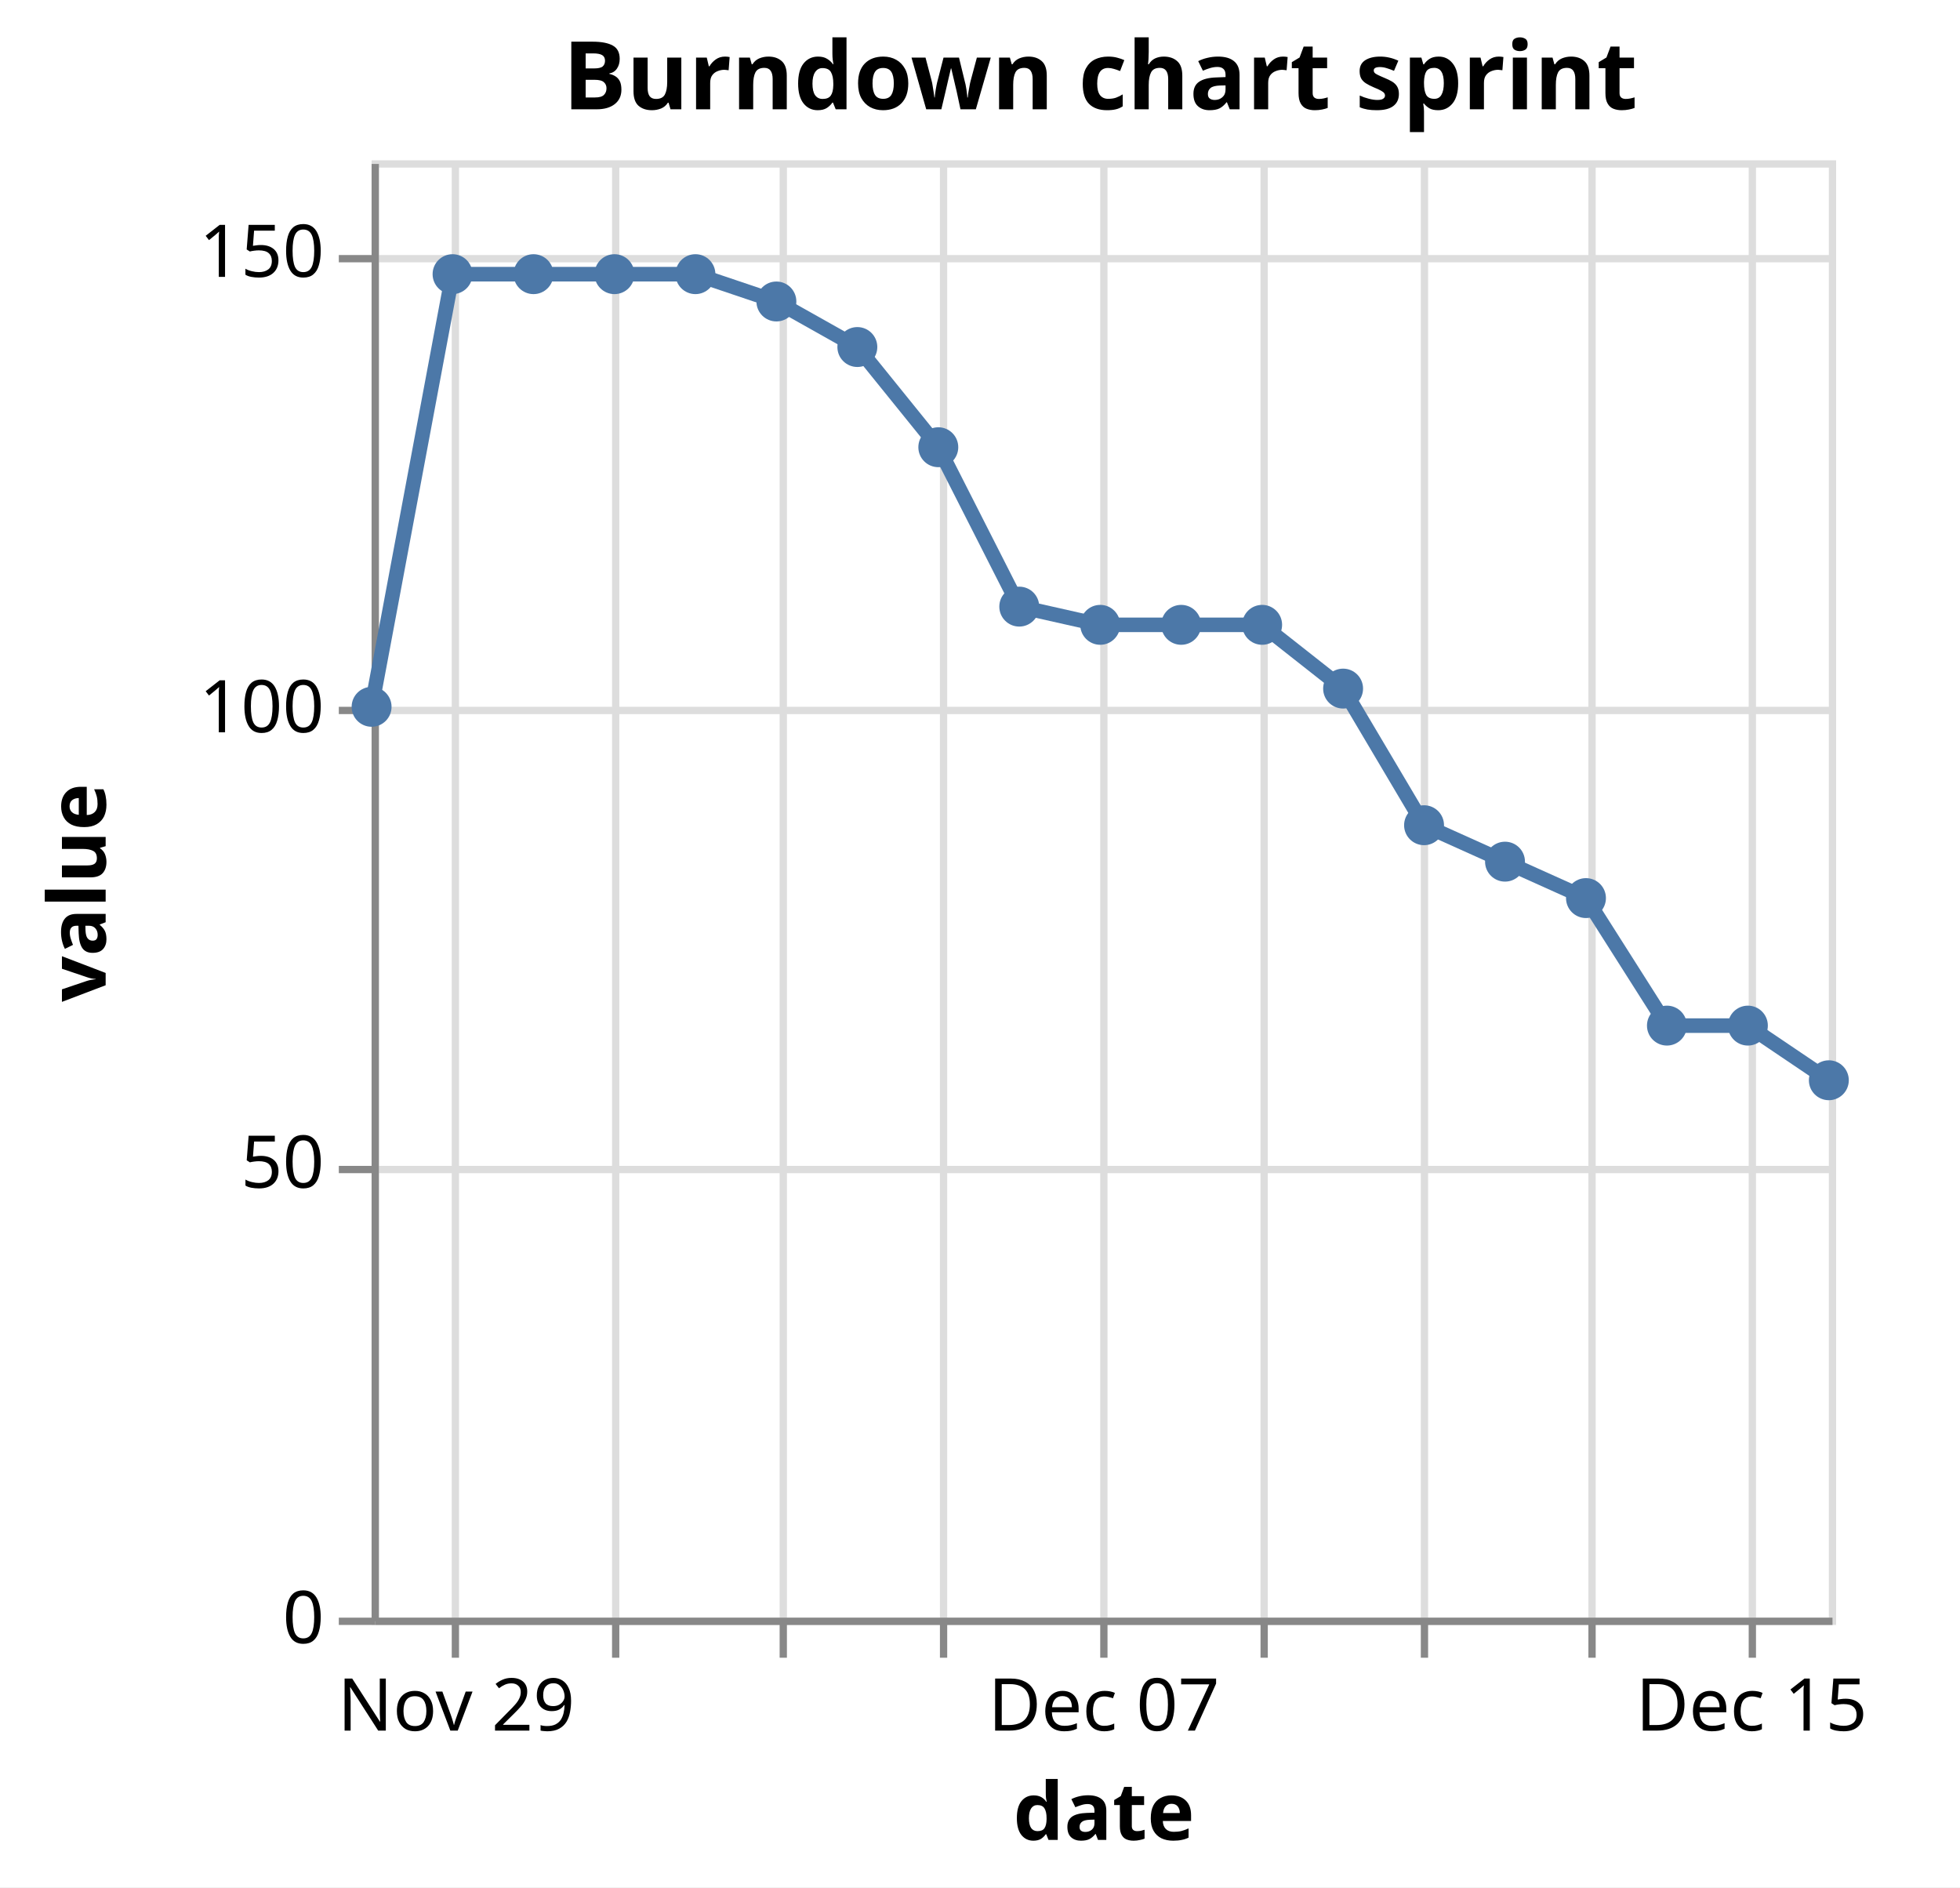
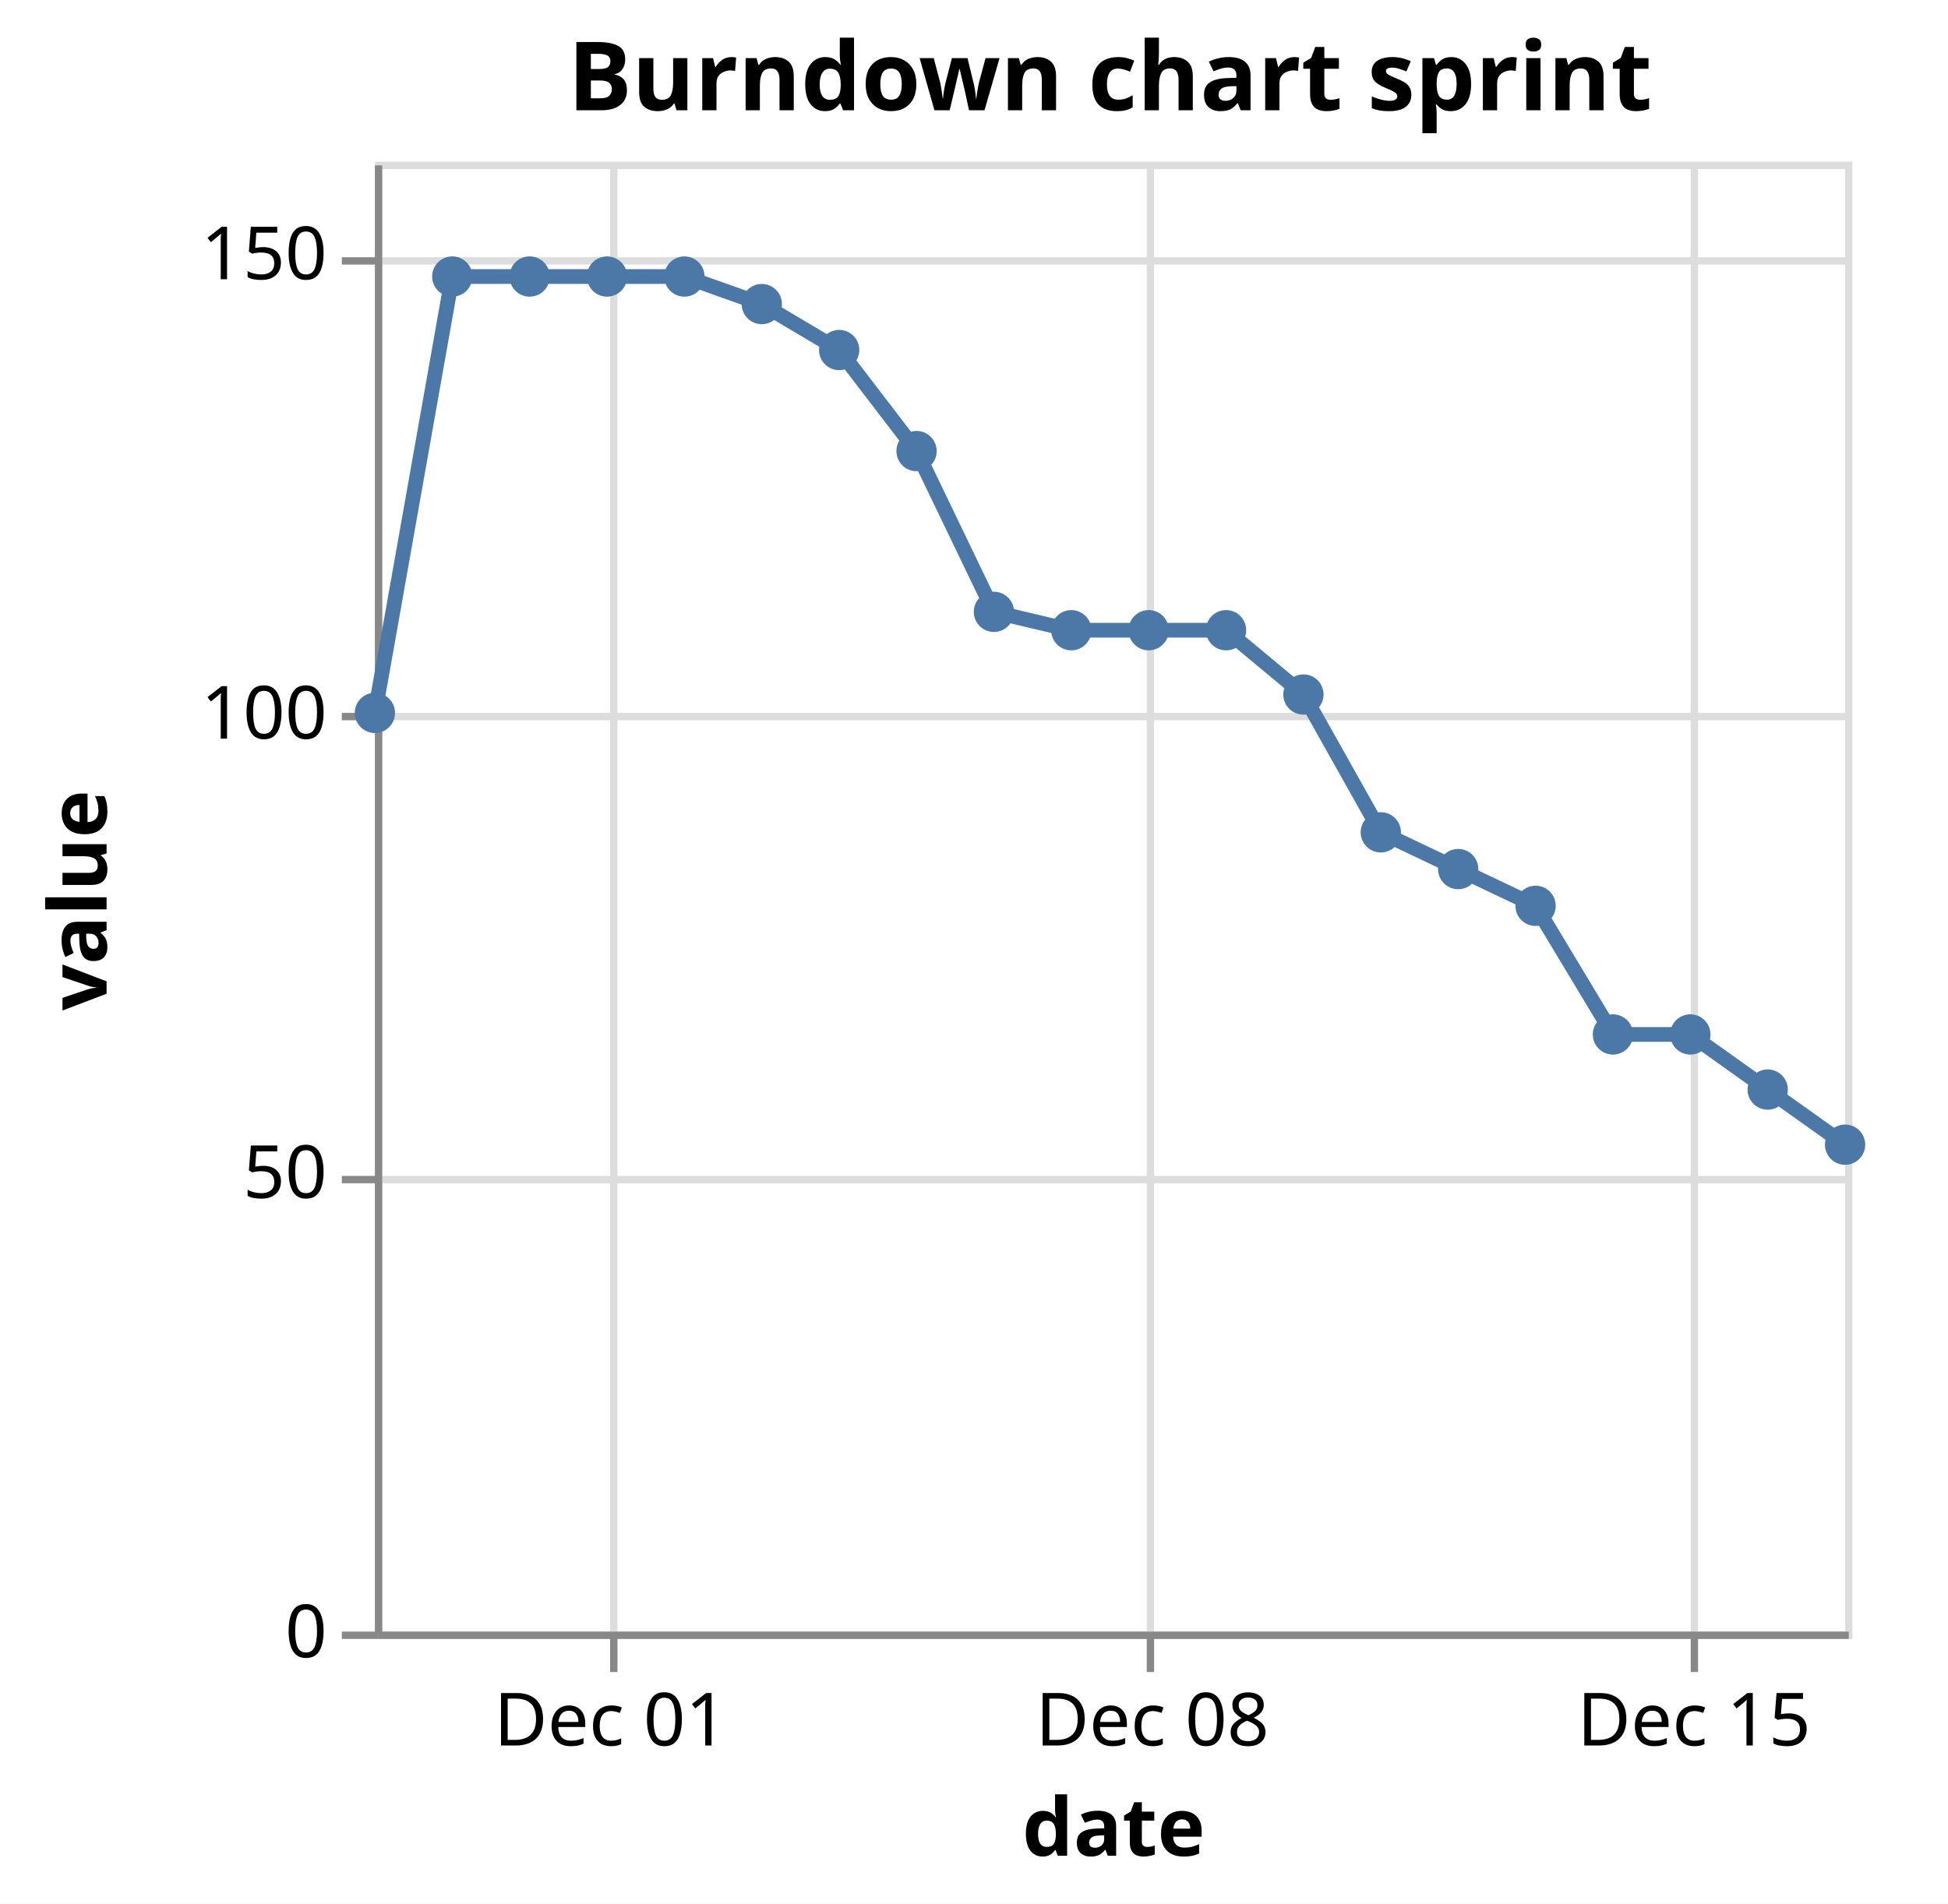
- <svg xmlns="http://www.w3.org/2000/svg" version="1.1" class="marks" width="269" height="259" viewBox="0 0 269 259">
-   <rect width="269" height="259" fill="white" />
+ <svg xmlns="http://www.w3.org/2000/svg" version="1.1" class="marks" width="265" height="259" viewBox="0 0 265 259">
+   <rect width="265" height="259" fill="white" />
  <g fill="none" stroke-miterlimit="10" transform="translate(51,22)">
    <g class="mark-group role-frame root" role="graphics-object" aria-roledescription="group mark container">
      <g transform="translate(0,0)">
        <path class="background" aria-hidden="true" d="M0.5,0.5h200v200h-200Z" stroke="#ddd" />
        <g>
          <g class="mark-group role-axis" aria-hidden="true">
            <g transform="translate(0.5,200.5)">
              <path class="background" aria-hidden="true" d="M0,0h0v0h0Z" pointer-events="none" />
              <g>
                <g class="mark-rule role-axis-grid" pointer-events="none">
-                   <line transform="translate(11,-200)" x2="0" y2="200" stroke="#ddd" stroke-width="1" opacity="1" />
-                   <line transform="translate(33,-200)" x2="0" y2="200" stroke="#ddd" stroke-width="1" opacity="1" />
-                   <line transform="translate(56,-200)" x2="0" y2="200" stroke="#ddd" stroke-width="1" opacity="1" />
-                   <line transform="translate(78,-200)" x2="0" y2="200" stroke="#ddd" stroke-width="1" opacity="1" />
-                   <line transform="translate(100,-200)" x2="0" y2="200" stroke="#ddd" stroke-width="1" opacity="1" />
-                   <line transform="translate(122,-200)" x2="0" y2="200" stroke="#ddd" stroke-width="1" opacity="1" />
-                   <line transform="translate(144,-200)" x2="0" y2="200" stroke="#ddd" stroke-width="1" opacity="1" />
-                   <line transform="translate(167,-200)" x2="0" y2="200" stroke="#ddd" stroke-width="1" opacity="1" />
-                   <line transform="translate(189,-200)" x2="0" y2="200" stroke="#ddd" stroke-width="1" opacity="1" />
+                   <line transform="translate(32,-200)" x2="0" y2="200" stroke="#ddd" stroke-width="1" opacity="1" />
+                   <line transform="translate(105,-200)" x2="0" y2="200" stroke="#ddd" stroke-width="1" opacity="1" />
+                   <line transform="translate(179,-200)" x2="0" y2="200" stroke="#ddd" stroke-width="1" opacity="1" />
                </g>
              </g>
              <path class="foreground" aria-hidden="true" d="" pointer-events="none" display="none" />
            </g>
          </g>
          <g class="mark-group role-axis" aria-hidden="true">
            <g transform="translate(0.5,0.5)">
              <path class="background" aria-hidden="true" d="M0,0h0v0h0Z" pointer-events="none" />
              <g>
                <g class="mark-rule role-axis-grid" pointer-events="none">
                  <line transform="translate(0,200)" x2="200" y2="0" stroke="#ddd" stroke-width="1" opacity="1" />
                  <line transform="translate(0,138)" x2="200" y2="0" stroke="#ddd" stroke-width="1" opacity="1" />
                  <line transform="translate(0,75)" x2="200" y2="0" stroke="#ddd" stroke-width="1" opacity="1" />
                  <line transform="translate(0,13)" x2="200" y2="0" stroke="#ddd" stroke-width="1" opacity="1" />
                </g>
              </g>
              <path class="foreground" aria-hidden="true" d="" pointer-events="none" display="none" />
            </g>
          </g>
-           <g class="mark-group role-axis" role="graphics-symbol" aria-roledescription="axis" aria-label="X-axis titled 'date' for a time scale with values from November 28 to December 16">
+           <g class="mark-group role-axis" role="graphics-symbol" aria-roledescription="axis" aria-label="X-axis titled 'date' for a time scale with values from November 28 to December 17">
            <g transform="translate(0.5,200.5)">
              <path class="background" aria-hidden="true" d="M0,0h0v0h0Z" pointer-events="none" />
              <g>
                <g class="mark-rule role-axis-tick" pointer-events="none">
-                   <line transform="translate(11,0)" x2="0" y2="5" stroke="#888" stroke-width="1" opacity="1" />
-                   <line transform="translate(33,0)" x2="0" y2="5" stroke="#888" stroke-width="1" opacity="1" />
-                   <line transform="translate(56,0)" x2="0" y2="5" stroke="#888" stroke-width="1" opacity="1" />
-                   <line transform="translate(78,0)" x2="0" y2="5" stroke="#888" stroke-width="1" opacity="1" />
-                   <line transform="translate(100,0)" x2="0" y2="5" stroke="#888" stroke-width="1" opacity="1" />
-                   <line transform="translate(122,0)" x2="0" y2="5" stroke="#888" stroke-width="1" opacity="1" />
-                   <line transform="translate(144,0)" x2="0" y2="5" stroke="#888" stroke-width="1" opacity="1" />
-                   <line transform="translate(167,0)" x2="0" y2="5" stroke="#888" stroke-width="1" opacity="1" />
-                   <line transform="translate(189,0)" x2="0" y2="5" stroke="#888" stroke-width="1" opacity="1" />
+                   <line transform="translate(32,0)" x2="0" y2="5" stroke="#888" stroke-width="1" opacity="1" />
+                   <line transform="translate(105,0)" x2="0" y2="5" stroke="#888" stroke-width="1" opacity="1" />
+                   <line transform="translate(179,0)" x2="0" y2="5" stroke="#888" stroke-width="1" opacity="1" />
                </g>
                <g class="mark-text role-axis-label" pointer-events="none">
-                   <text text-anchor="middle" transform="translate(11.11111,15)" font-family="sans-serif" font-size="10px" fill="#000" opacity="1">Nov 29</text>
-                   <text text-anchor="middle" transform="translate(33.33333,15)" font-family="sans-serif" font-size="10px" fill="#000" opacity="0">Dec 01</text>
-                   <text text-anchor="middle" transform="translate(55.55556,15)" font-family="sans-serif" font-size="10px" fill="#000" opacity="0">Dec 03</text>
-                   <text text-anchor="middle" transform="translate(77.77778,15)" font-family="sans-serif" font-size="10px" fill="#000" opacity="0">Dec 05</text>
-                   <text text-anchor="middle" transform="translate(100,15)" font-family="sans-serif" font-size="10px" fill="#000" opacity="1">Dec 07</text>
-                   <text text-anchor="middle" transform="translate(122.2222,15)" font-family="sans-serif" font-size="10px" fill="#000" opacity="0">Dec 09</text>
-                   <text text-anchor="middle" transform="translate(144.4444,15)" font-family="sans-serif" font-size="10px" fill="#000" opacity="0">Dec 11</text>
-                   <text text-anchor="middle" transform="translate(166.6667,15)" font-family="sans-serif" font-size="10px" fill="#000" opacity="0">Dec 13</text>
-                   <text text-anchor="middle" transform="translate(188.8889,15)" font-family="sans-serif" font-size="10px" fill="#000" opacity="1">Dec 15</text>
+                   <text text-anchor="middle" transform="translate(31.57895,15)" font-family="sans-serif" font-size="10px" fill="#000" opacity="1">Dec 01</text>
+                   <text text-anchor="middle" transform="translate(105.2632,15)" font-family="sans-serif" font-size="10px" fill="#000" opacity="1">Dec 08</text>
+                   <text text-anchor="middle" transform="translate(178.9474,15)" font-family="sans-serif" font-size="10px" fill="#000" opacity="1">Dec 15</text>
                </g>
                <g class="mark-rule role-axis-domain" pointer-events="none">
                  <line transform="translate(0,0)" x2="200" y2="0" stroke="#888" stroke-width="1" opacity="1" />
                </g>
                <g class="mark-text role-axis-title" pointer-events="none">
                  <text text-anchor="middle" transform="translate(100,30)" font-family="sans-serif" font-size="11px" font-weight="bold" fill="#000" opacity="1">date</text>
                </g>
              </g>
              <path class="foreground" aria-hidden="true" d="" pointer-events="none" display="none" />
            </g>
          </g>
          <g class="mark-group role-axis" role="graphics-symbol" aria-roledescription="axis" aria-label="Y-axis titled 'value' for a linear scale with values from 0 to 160">
            <g transform="translate(0.5,0.5)">
              <path class="background" aria-hidden="true" d="M0,0h0v0h0Z" pointer-events="none" />
              <g>
                <g class="mark-rule role-axis-tick" pointer-events="none">
                  <line transform="translate(0,200)" x2="-5" y2="0" stroke="#888" stroke-width="1" opacity="1" />
                  <line transform="translate(0,138)" x2="-5" y2="0" stroke="#888" stroke-width="1" opacity="1" />
                  <line transform="translate(0,75)" x2="-5" y2="0" stroke="#888" stroke-width="1" opacity="1" />
                  <line transform="translate(0,13)" x2="-5" y2="0" stroke="#888" stroke-width="1" opacity="1" />
                </g>
                <g class="mark-text role-axis-label" pointer-events="none">
                  <text text-anchor="end" transform="translate(-7,203)" font-family="sans-serif" font-size="10px" fill="#000" opacity="1">0</text>
                  <text text-anchor="end" transform="translate(-7,140.5)" font-family="sans-serif" font-size="10px" fill="#000" opacity="1">50</text>
                  <text text-anchor="end" transform="translate(-7,78)" font-family="sans-serif" font-size="10px" fill="#000" opacity="1">100</text>
                  <text text-anchor="end" transform="translate(-7,15.5)" font-family="sans-serif" font-size="10px" fill="#000" opacity="1">150</text>
                </g>
                <g class="mark-rule role-axis-domain" pointer-events="none">
                  <line transform="translate(0,200)" x2="0" y2="-200" stroke="#888" stroke-width="1" opacity="1" />
                </g>
                <g class="mark-text role-axis-title" pointer-events="none">
                  <text text-anchor="middle" transform="translate(-35,100) rotate(-90) translate(0,-2)" font-family="sans-serif" font-size="11px" font-weight="bold" fill="#000" opacity="1">value</text>
                </g>
              </g>
              <path class="foreground" aria-hidden="true" d="" pointer-events="none" display="none" />
            </g>
          </g>
          <g class="mark-line role-mark layer_0_layer_0_marks" role="graphics-object" aria-roledescription="line mark container">
-             <path aria-label="date: Nov 28; value: 100" role="graphics-symbol" aria-roledescription="line mark" d="M0,75L11.111,15.625L22.222,15.625L33.333,15.625L44.444,15.625L55.556,19.375L66.667,25.625L77.778,39.375L88.889,61.25L100,63.75L111.111,63.75L122.222,63.75L133.333,72.5L144.444,91.25L155.556,96.25L166.667,101.25L177.778,118.75L188.889,118.75L200,126.25" stroke="#4c78a8" stroke-width="2" />
+             <path aria-label="date: Nov 28; value: 100" role="graphics-symbol" aria-roledescription="line mark" d="M0,75L10.526,15.625L21.053,15.625L31.579,15.625L42.105,15.625L52.632,19.375L63.158,25.625L73.684,39.375L84.211,61.25L94.737,63.75L105.263,63.75L115.789,63.75L126.316,72.5L136.842,91.25L147.368,96.25L157.895,101.25L168.421,118.75L178.947,118.75L189.474,126.25L200,133.75" stroke="#4c78a8" stroke-width="2" />
          </g>
          <g class="mark-symbol role-mark layer_0_layer_1_marks" role="graphics-object" aria-roledescription="symbol mark container">
            <path aria-label="date: Nov 28; value: 100" role="graphics-symbol" aria-roledescription="point" transform="translate(0,75)" d="M2.739,0A2.739,2.739,0,1,1,-2.739,0A2.739,2.739,0,1,1,2.739,0" fill="#4c78a8" stroke-width="2" opacity="1" />
-             <path aria-label="date: Nov 29; value: 147.5" role="graphics-symbol" aria-roledescription="point" transform="translate(11.11111,15.625)" d="M2.739,0A2.739,2.739,0,1,1,-2.739,0A2.739,2.739,0,1,1,2.739,0" fill="#4c78a8" stroke-width="2" opacity="1" />
-             <path aria-label="date: Nov 30; value: 147.5" role="graphics-symbol" aria-roledescription="point" transform="translate(22.22222,15.625)" d="M2.739,0A2.739,2.739,0,1,1,-2.739,0A2.739,2.739,0,1,1,2.739,0" fill="#4c78a8" stroke-width="2" opacity="1" />
-             <path aria-label="date: Dec 01; value: 147.5" role="graphics-symbol" aria-roledescription="point" transform="translate(33.33333,15.625)" d="M2.739,0A2.739,2.739,0,1,1,-2.739,0A2.739,2.739,0,1,1,2.739,0" fill="#4c78a8" stroke-width="2" opacity="1" />
-             <path aria-label="date: Dec 02; value: 147.5" role="graphics-symbol" aria-roledescription="point" transform="translate(44.44444,15.625)" d="M2.739,0A2.739,2.739,0,1,1,-2.739,0A2.739,2.739,0,1,1,2.739,0" fill="#4c78a8" stroke-width="2" opacity="1" />
-             <path aria-label="date: Dec 03; value: 144.5" role="graphics-symbol" aria-roledescription="point" transform="translate(55.55556,19.375)" d="M2.739,0A2.739,2.739,0,1,1,-2.739,0A2.739,2.739,0,1,1,2.739,0" fill="#4c78a8" stroke-width="2" opacity="1" />
-             <path aria-label="date: Dec 04; value: 139.5" role="graphics-symbol" aria-roledescription="point" transform="translate(66.66667,25.625)" d="M2.739,0A2.739,2.739,0,1,1,-2.739,0A2.739,2.739,0,1,1,2.739,0" fill="#4c78a8" stroke-width="2" opacity="1" />
-             <path aria-label="date: Dec 05; value: 128.5" role="graphics-symbol" aria-roledescription="point" transform="translate(77.77778,39.375)" d="M2.739,0A2.739,2.739,0,1,1,-2.739,0A2.739,2.739,0,1,1,2.739,0" fill="#4c78a8" stroke-width="2" opacity="1" />
-             <path aria-label="date: Dec 06; value: 111" role="graphics-symbol" aria-roledescription="point" transform="translate(88.88889,61.25)" d="M2.739,0A2.739,2.739,0,1,1,-2.739,0A2.739,2.739,0,1,1,2.739,0" fill="#4c78a8" stroke-width="2" opacity="1" />
-             <path aria-label="date: Dec 07; value: 109" role="graphics-symbol" aria-roledescription="point" transform="translate(100,63.75)" d="M2.739,0A2.739,2.739,0,1,1,-2.739,0A2.739,2.739,0,1,1,2.739,0" fill="#4c78a8" stroke-width="2" opacity="1" />
-             <path aria-label="date: Dec 08; value: 109" role="graphics-symbol" aria-roledescription="point" transform="translate(111.1111,63.75)" d="M2.739,0A2.739,2.739,0,1,1,-2.739,0A2.739,2.739,0,1,1,2.739,0" fill="#4c78a8" stroke-width="2" opacity="1" />
-             <path aria-label="date: Dec 09; value: 109" role="graphics-symbol" aria-roledescription="point" transform="translate(122.2222,63.75)" d="M2.739,0A2.739,2.739,0,1,1,-2.739,0A2.739,2.739,0,1,1,2.739,0" fill="#4c78a8" stroke-width="2" opacity="1" />
-             <path aria-label="date: Dec 10; value: 102" role="graphics-symbol" aria-roledescription="point" transform="translate(133.3333,72.5)" d="M2.739,0A2.739,2.739,0,1,1,-2.739,0A2.739,2.739,0,1,1,2.739,0" fill="#4c78a8" stroke-width="2" opacity="1" />
-             <path aria-label="date: Dec 11; value: 87" role="graphics-symbol" aria-roledescription="point" transform="translate(144.4444,91.25)" d="M2.739,0A2.739,2.739,0,1,1,-2.739,0A2.739,2.739,0,1,1,2.739,0" fill="#4c78a8" stroke-width="2" opacity="1" />
-             <path aria-label="date: Dec 12; value: 83" role="graphics-symbol" aria-roledescription="point" transform="translate(155.5556,96.25)" d="M2.739,0A2.739,2.739,0,1,1,-2.739,0A2.739,2.739,0,1,1,2.739,0" fill="#4c78a8" stroke-width="2" opacity="1" />
-             <path aria-label="date: Dec 13; value: 79" role="graphics-symbol" aria-roledescription="point" transform="translate(166.6667,101.25)" d="M2.739,0A2.739,2.739,0,1,1,-2.739,0A2.739,2.739,0,1,1,2.739,0" fill="#4c78a8" stroke-width="2" opacity="1" />
-             <path aria-label="date: Dec 14; value: 65" role="graphics-symbol" aria-roledescription="point" transform="translate(177.7778,118.75)" d="M2.739,0A2.739,2.739,0,1,1,-2.739,0A2.739,2.739,0,1,1,2.739,0" fill="#4c78a8" stroke-width="2" opacity="1" />
-             <path aria-label="date: Dec 15; value: 65" role="graphics-symbol" aria-roledescription="point" transform="translate(188.8889,118.75)" d="M2.739,0A2.739,2.739,0,1,1,-2.739,0A2.739,2.739,0,1,1,2.739,0" fill="#4c78a8" stroke-width="2" opacity="1" />
-             <path aria-label="date: Dec 16; value: 59" role="graphics-symbol" aria-roledescription="point" transform="translate(200,126.25)" d="M2.739,0A2.739,2.739,0,1,1,-2.739,0A2.739,2.739,0,1,1,2.739,0" fill="#4c78a8" stroke-width="2" opacity="1" />
+             <path aria-label="date: Nov 29; value: 147.5" role="graphics-symbol" aria-roledescription="point" transform="translate(10.52632,15.625)" d="M2.739,0A2.739,2.739,0,1,1,-2.739,0A2.739,2.739,0,1,1,2.739,0" fill="#4c78a8" stroke-width="2" opacity="1" />
+             <path aria-label="date: Nov 30; value: 147.5" role="graphics-symbol" aria-roledescription="point" transform="translate(21.05263,15.625)" d="M2.739,0A2.739,2.739,0,1,1,-2.739,0A2.739,2.739,0,1,1,2.739,0" fill="#4c78a8" stroke-width="2" opacity="1" />
+             <path aria-label="date: Dec 01; value: 147.5" role="graphics-symbol" aria-roledescription="point" transform="translate(31.57895,15.625)" d="M2.739,0A2.739,2.739,0,1,1,-2.739,0A2.739,2.739,0,1,1,2.739,0" fill="#4c78a8" stroke-width="2" opacity="1" />
+             <path aria-label="date: Dec 02; value: 147.5" role="graphics-symbol" aria-roledescription="point" transform="translate(42.10526,15.625)" d="M2.739,0A2.739,2.739,0,1,1,-2.739,0A2.739,2.739,0,1,1,2.739,0" fill="#4c78a8" stroke-width="2" opacity="1" />
+             <path aria-label="date: Dec 03; value: 144.5" role="graphics-symbol" aria-roledescription="point" transform="translate(52.63158,19.375)" d="M2.739,0A2.739,2.739,0,1,1,-2.739,0A2.739,2.739,0,1,1,2.739,0" fill="#4c78a8" stroke-width="2" opacity="1" />
+             <path aria-label="date: Dec 04; value: 139.5" role="graphics-symbol" aria-roledescription="point" transform="translate(63.15789,25.625)" d="M2.739,0A2.739,2.739,0,1,1,-2.739,0A2.739,2.739,0,1,1,2.739,0" fill="#4c78a8" stroke-width="2" opacity="1" />
+             <path aria-label="date: Dec 05; value: 128.5" role="graphics-symbol" aria-roledescription="point" transform="translate(73.68421,39.375)" d="M2.739,0A2.739,2.739,0,1,1,-2.739,0A2.739,2.739,0,1,1,2.739,0" fill="#4c78a8" stroke-width="2" opacity="1" />
+             <path aria-label="date: Dec 06; value: 111" role="graphics-symbol" aria-roledescription="point" transform="translate(84.21053,61.25)" d="M2.739,0A2.739,2.739,0,1,1,-2.739,0A2.739,2.739,0,1,1,2.739,0" fill="#4c78a8" stroke-width="2" opacity="1" />
+             <path aria-label="date: Dec 07; value: 109" role="graphics-symbol" aria-roledescription="point" transform="translate(94.73684,63.75)" d="M2.739,0A2.739,2.739,0,1,1,-2.739,0A2.739,2.739,0,1,1,2.739,0" fill="#4c78a8" stroke-width="2" opacity="1" />
+             <path aria-label="date: Dec 08; value: 109" role="graphics-symbol" aria-roledescription="point" transform="translate(105.2632,63.75)" d="M2.739,0A2.739,2.739,0,1,1,-2.739,0A2.739,2.739,0,1,1,2.739,0" fill="#4c78a8" stroke-width="2" opacity="1" />
+             <path aria-label="date: Dec 09; value: 109" role="graphics-symbol" aria-roledescription="point" transform="translate(115.7895,63.75)" d="M2.739,0A2.739,2.739,0,1,1,-2.739,0A2.739,2.739,0,1,1,2.739,0" fill="#4c78a8" stroke-width="2" opacity="1" />
+             <path aria-label="date: Dec 10; value: 102" role="graphics-symbol" aria-roledescription="point" transform="translate(126.3158,72.5)" d="M2.739,0A2.739,2.739,0,1,1,-2.739,0A2.739,2.739,0,1,1,2.739,0" fill="#4c78a8" stroke-width="2" opacity="1" />
+             <path aria-label="date: Dec 11; value: 87" role="graphics-symbol" aria-roledescription="point" transform="translate(136.8421,91.25)" d="M2.739,0A2.739,2.739,0,1,1,-2.739,0A2.739,2.739,0,1,1,2.739,0" fill="#4c78a8" stroke-width="2" opacity="1" />
+             <path aria-label="date: Dec 12; value: 83" role="graphics-symbol" aria-roledescription="point" transform="translate(147.3684,96.25)" d="M2.739,0A2.739,2.739,0,1,1,-2.739,0A2.739,2.739,0,1,1,2.739,0" fill="#4c78a8" stroke-width="2" opacity="1" />
+             <path aria-label="date: Dec 13; value: 79" role="graphics-symbol" aria-roledescription="point" transform="translate(157.8947,101.25)" d="M2.739,0A2.739,2.739,0,1,1,-2.739,0A2.739,2.739,0,1,1,2.739,0" fill="#4c78a8" stroke-width="2" opacity="1" />
+             <path aria-label="date: Dec 14; value: 65" role="graphics-symbol" aria-roledescription="point" transform="translate(168.4211,118.75)" d="M2.739,0A2.739,2.739,0,1,1,-2.739,0A2.739,2.739,0,1,1,2.739,0" fill="#4c78a8" stroke-width="2" opacity="1" />
+             <path aria-label="date: Dec 15; value: 65" role="graphics-symbol" aria-roledescription="point" transform="translate(178.9474,118.75)" d="M2.739,0A2.739,2.739,0,1,1,-2.739,0A2.739,2.739,0,1,1,2.739,0" fill="#4c78a8" stroke-width="2" opacity="1" />
+             <path aria-label="date: Dec 16; value: 59" role="graphics-symbol" aria-roledescription="point" transform="translate(189.4737,126.25)" d="M2.739,0A2.739,2.739,0,1,1,-2.739,0A2.739,2.739,0,1,1,2.739,0" fill="#4c78a8" stroke-width="2" opacity="1" />
+             <path aria-label="date: Dec 17; value: 53" role="graphics-symbol" aria-roledescription="point" transform="translate(200,133.75)" d="M2.739,0A2.739,2.739,0,1,1,-2.739,0A2.739,2.739,0,1,1,2.739,0" fill="#4c78a8" stroke-width="2" opacity="1" />
          </g>
          <g class="mark-group role-title">
            <g transform="translate(100,-17)">
              <path class="background" aria-hidden="true" d="M0,0h0v0h0Z" pointer-events="none" />
              <g>
                <g class="mark-text role-title-text" role="graphics-symbol" aria-roledescription="title" aria-label="Title text 'Burndown chart sprint'" pointer-events="none">
                  <text text-anchor="middle" transform="translate(0,10)" font-family="sans-serif" font-size="13px" font-weight="bold" fill="#000" opacity="1">Burndown chart sprint</text>
                </g>
              </g>
              <path class="foreground" aria-hidden="true" d="" pointer-events="none" display="none" />
            </g>
          </g>
        </g>
        <path class="foreground" aria-hidden="true" d="" display="none" />
      </g>
    </g>
  </g>
</svg>
